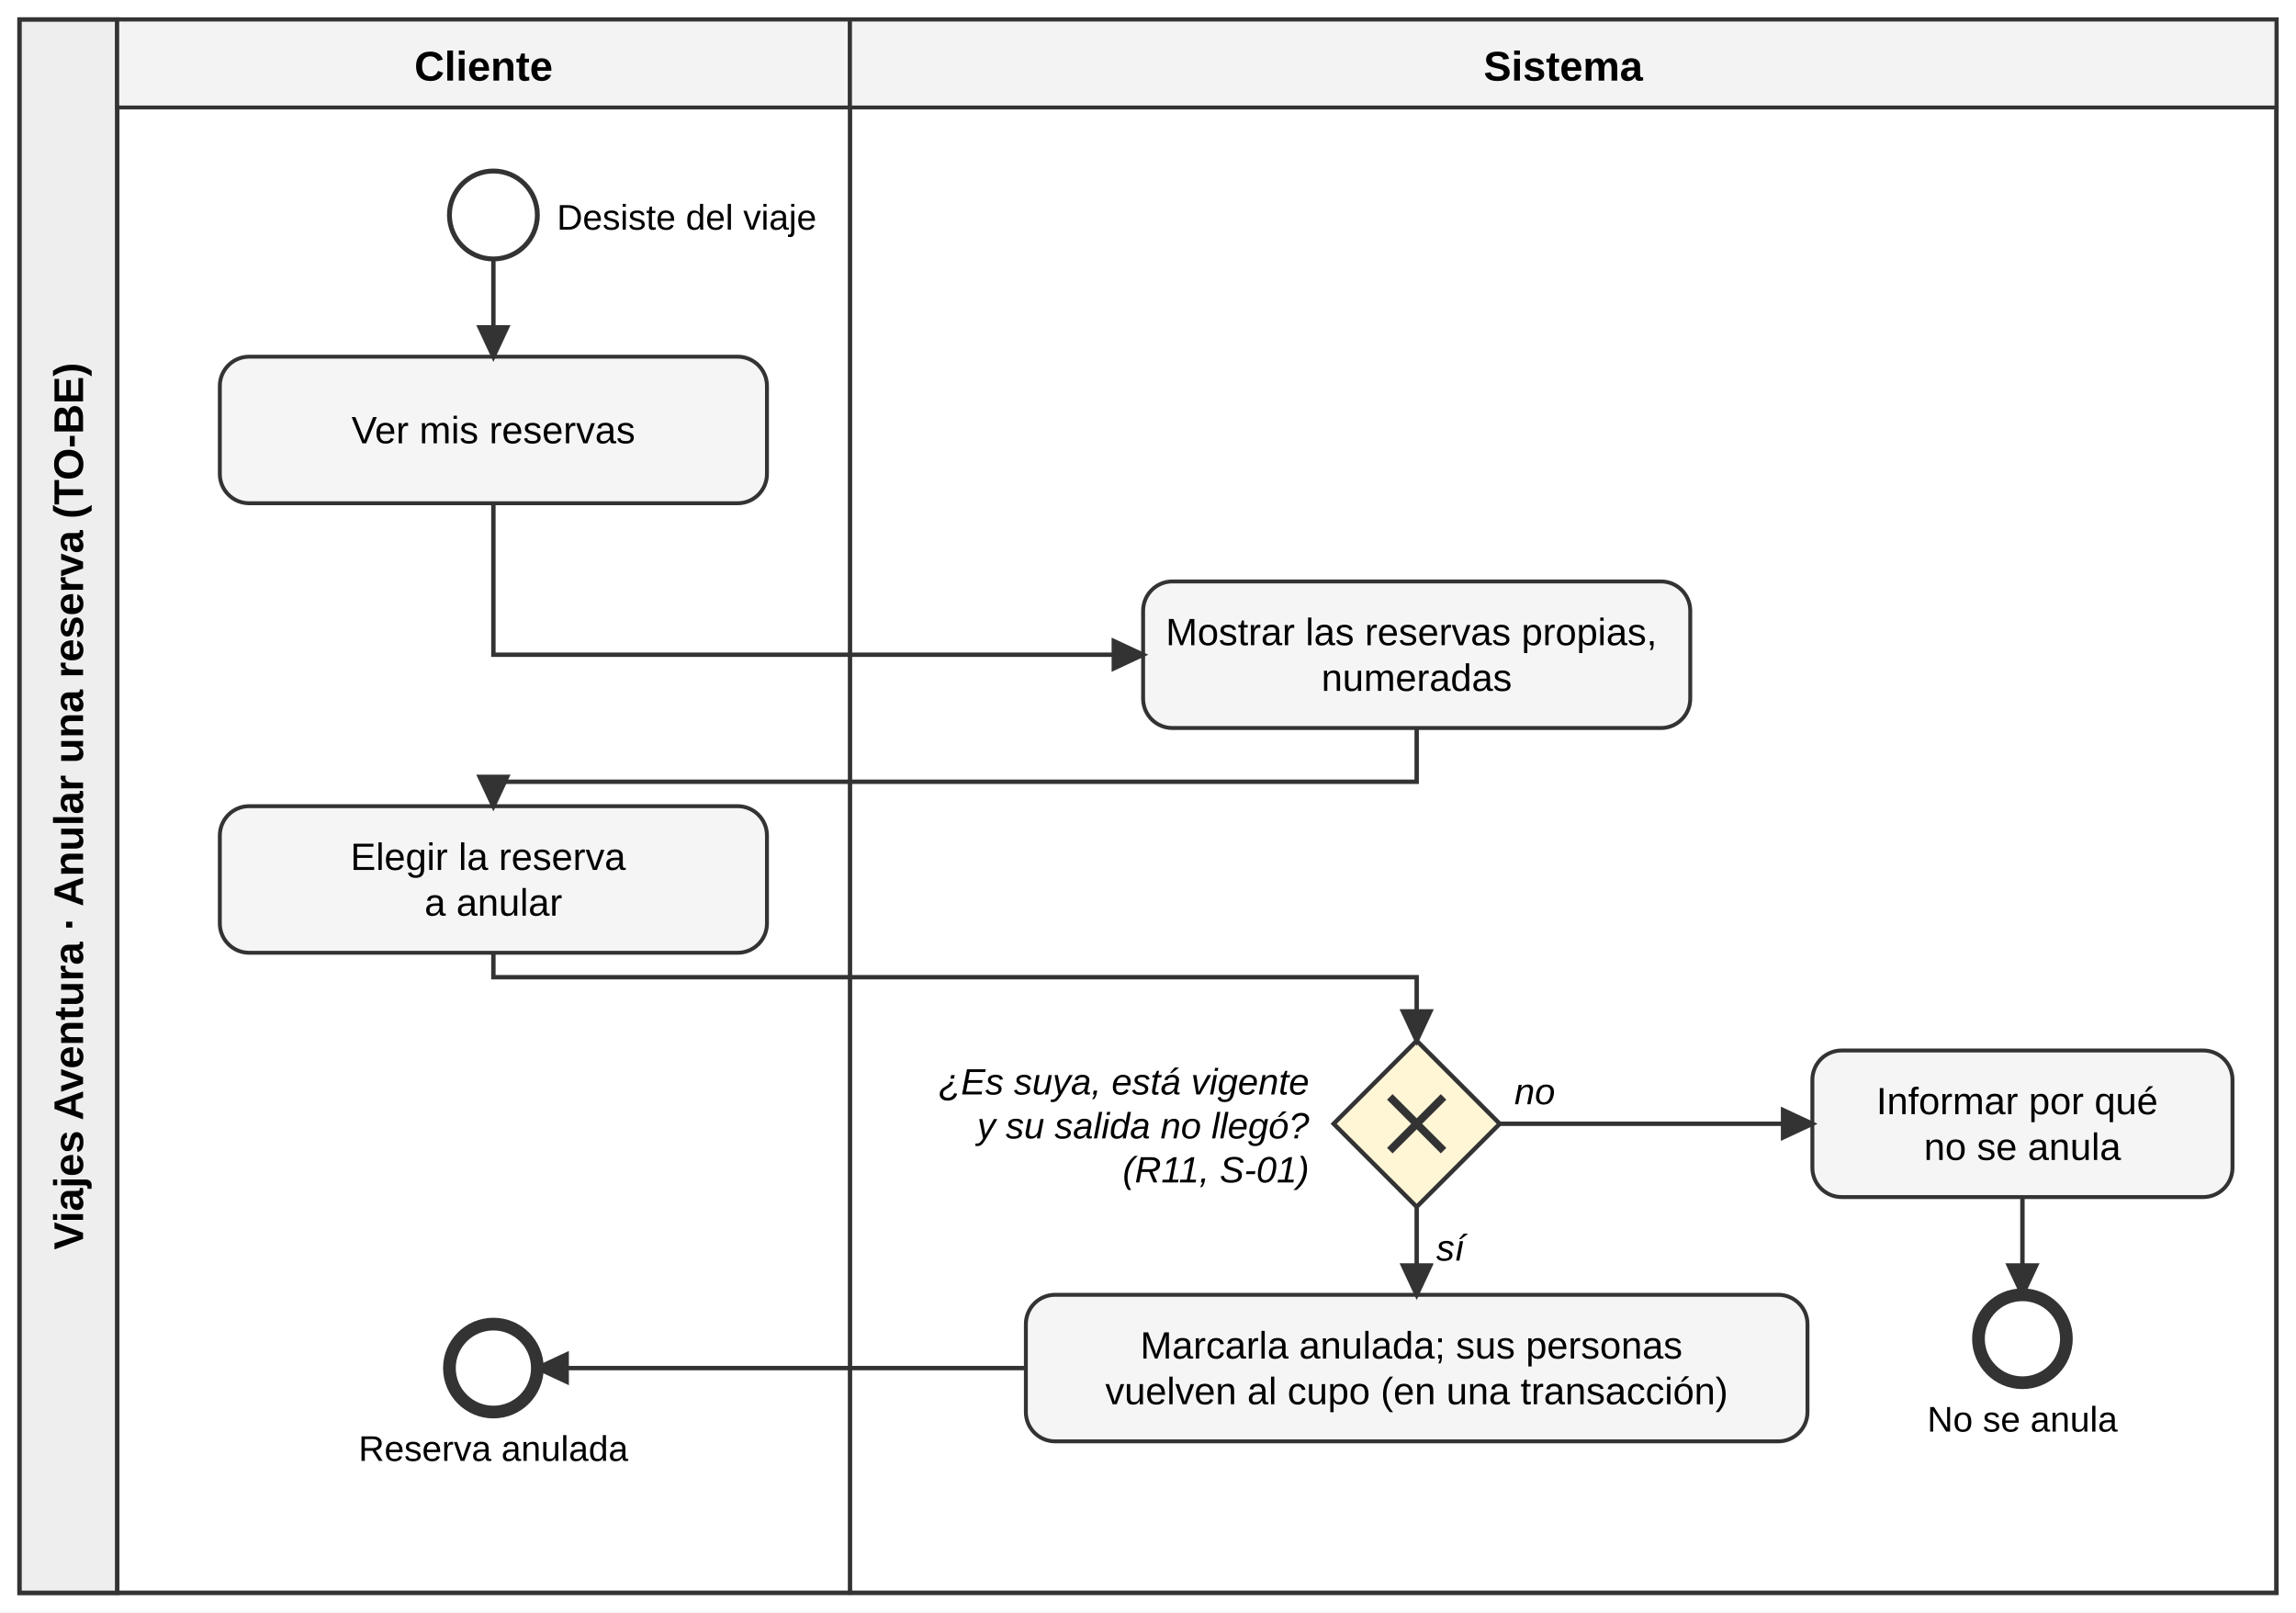
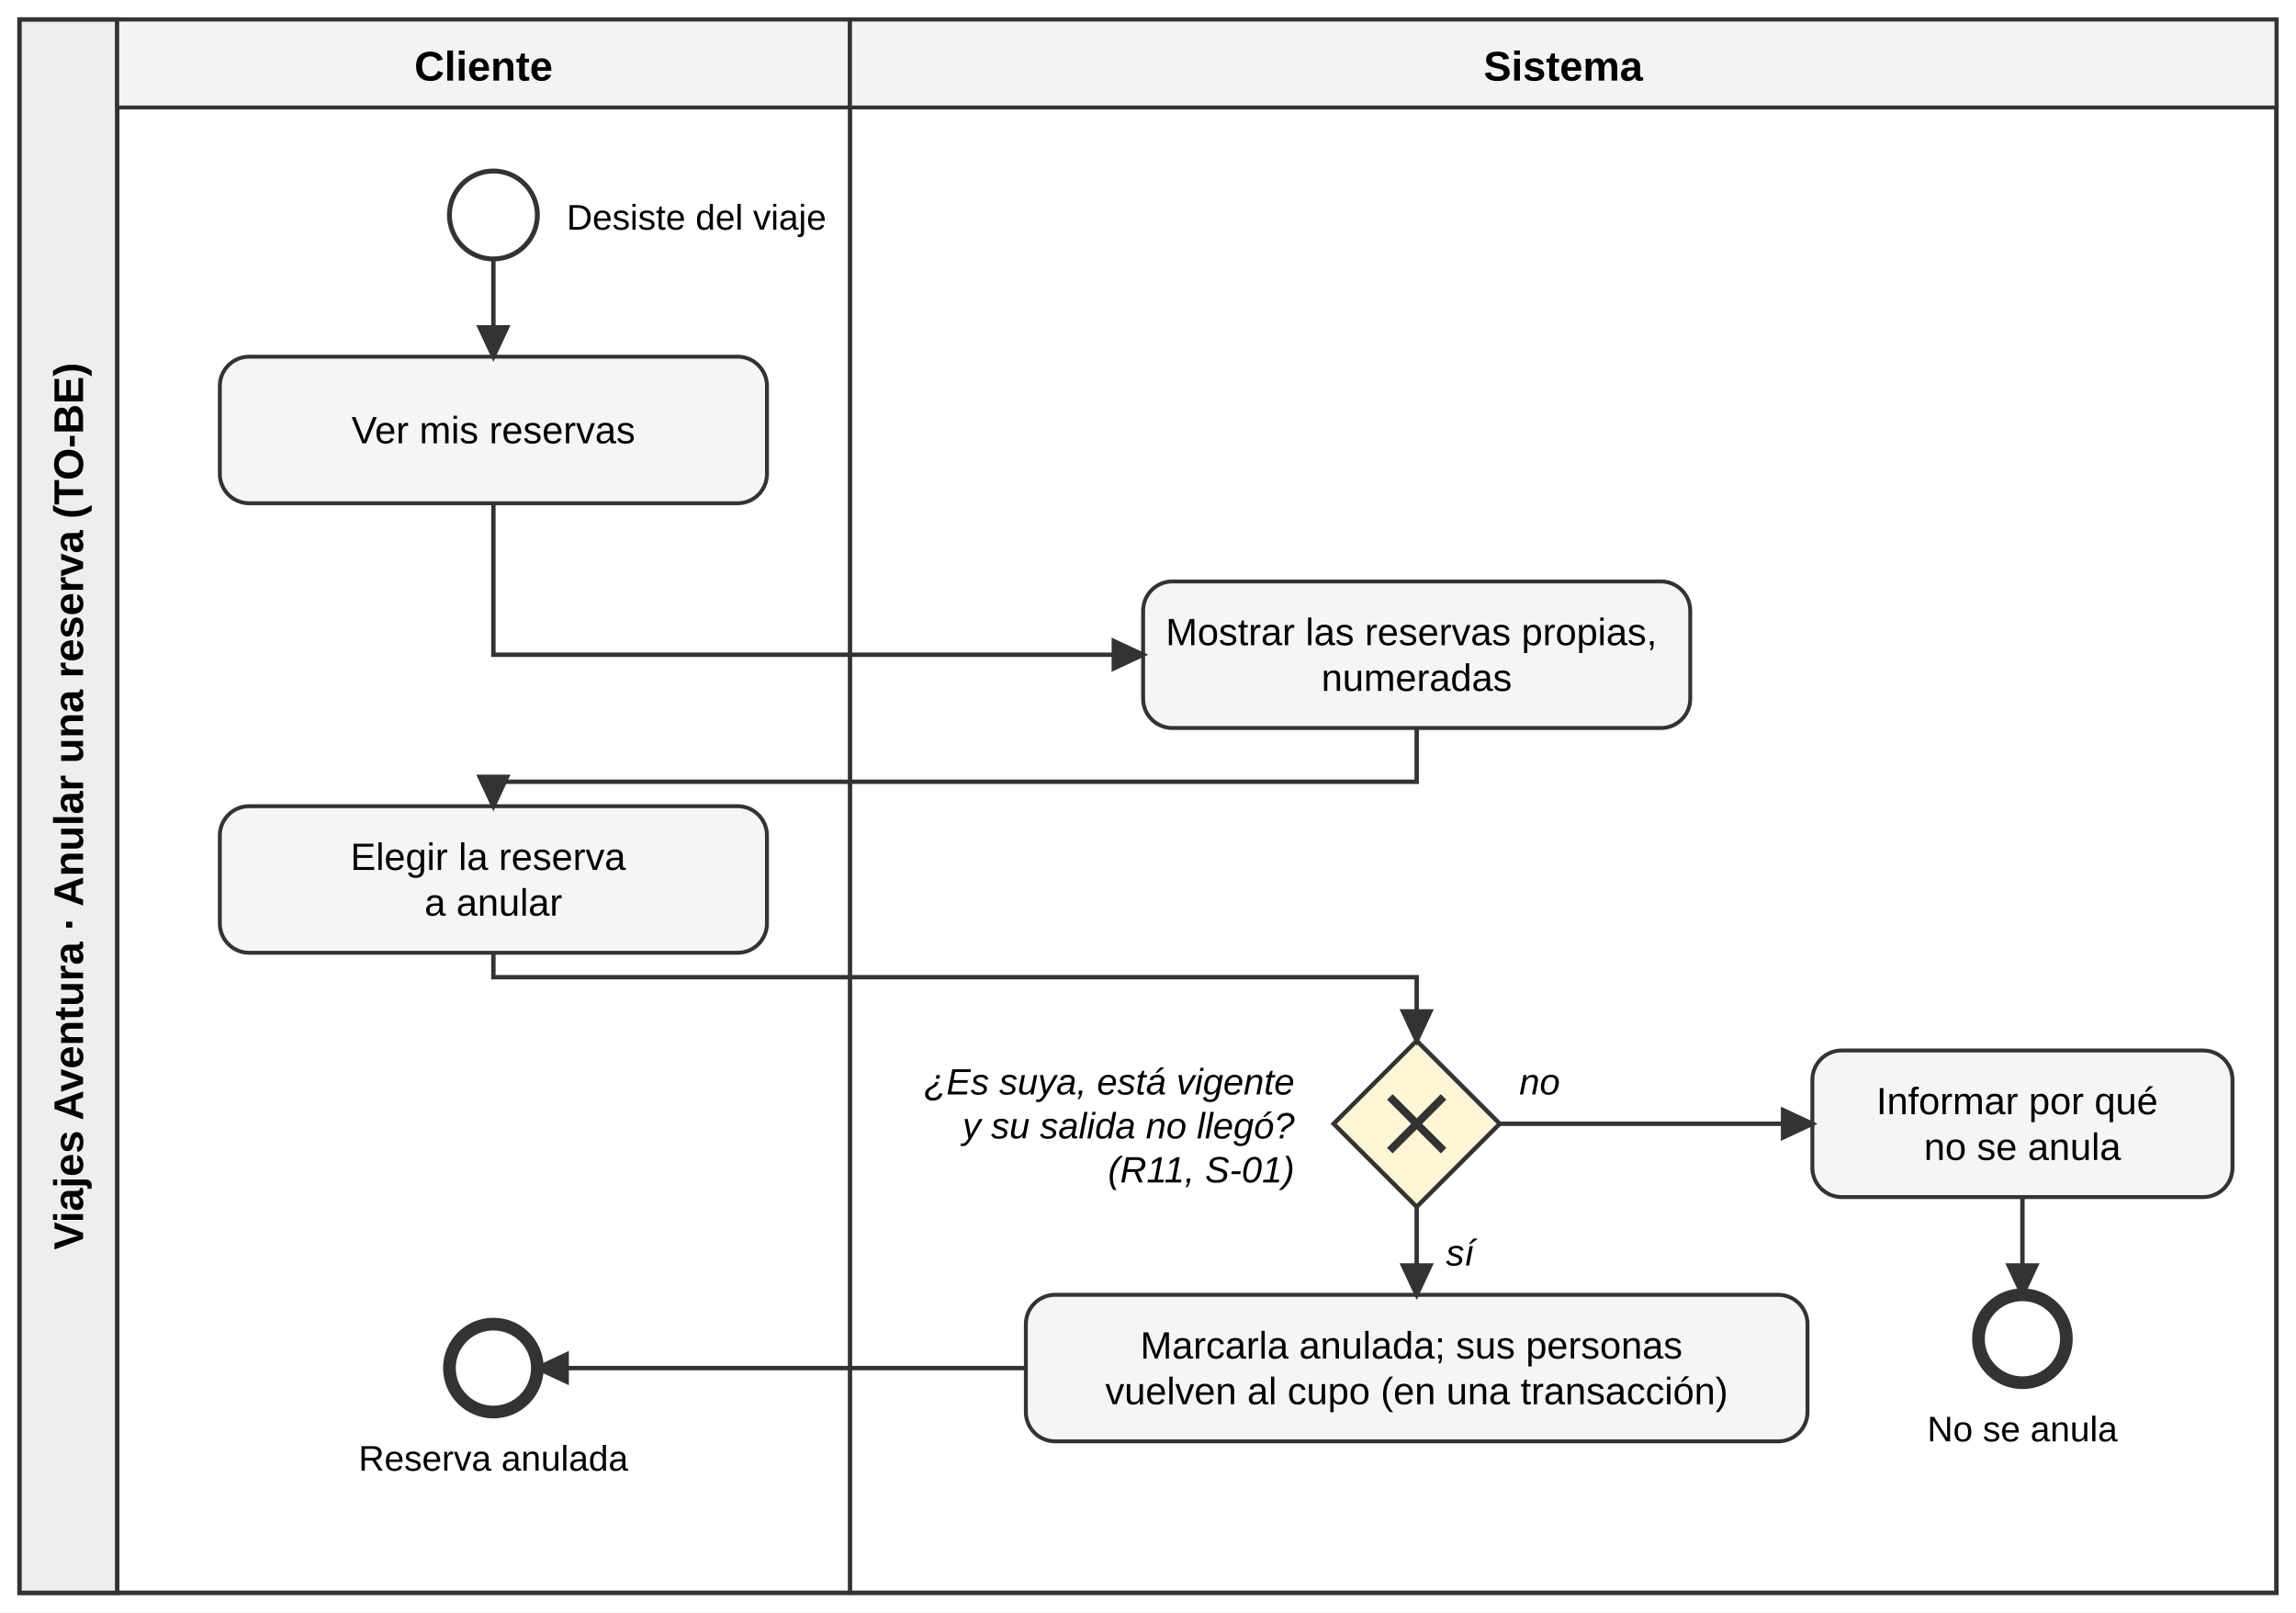
<svg xmlns="http://www.w3.org/2000/svg" width="470pt" height="330pt" viewBox="0 0 470 330">
  <rect width="100%" height="100%" fill="#fff" />
  <rect x="4" y="4" width="462" height="322" rx="0" fill="#ffffff" stroke="#333333" stroke-width="0.9" />
  <rect x="4" y="4" width="20" height="322" rx="0" fill="#eeeeee" stroke="#333333" stroke-width="0.9" />
  <text transform="translate(17,165.0) rotate(-90)" font-family="Liberation Sans" font-size="8.5" font-weight="bold" text-anchor="middle">Viajes Aventura · Anular una reserva (TO-BE)</text>
  <rect x="24" y="4" width="150" height="322" rx="0" fill="none" stroke="#333333" stroke-width="0.8" />
  <rect x="24" y="4" width="150" height="18" rx="0" fill="#f3f3f3" stroke="#333333" stroke-width="0.8" />
  <text x="99.0" y="16.5" font-family="Liberation Sans" font-size="8.5" text-anchor="middle" fill="#000" font-weight="bold">
    <tspan x="99.0" dy="0">Cliente</tspan>
  </text>
  <rect x="174" y="4" width="292" height="322" rx="0" fill="none" stroke="#333333" stroke-width="0.8" />
  <rect x="174" y="4" width="292" height="18" rx="0" fill="#f3f3f3" stroke="#333333" stroke-width="0.8" />
  <text x="320.0" y="16.5" font-family="Liberation Sans" font-size="8.5" text-anchor="middle" fill="#000" font-weight="bold">
    <tspan x="320.0" dy="0">Sistema</tspan>
  </text>
  <circle cx="101" cy="44" r="9" fill="#fff" stroke="#333333" stroke-width="1.0" />
-   <text x="114" y="47.0" font-family="Liberation Sans" font-size="7.3" text-anchor="start" fill="#000">
-     <tspan x="114" dy="0">Desiste del viaje</tspan>
+   <text x="116" y="47.0" font-family="Liberation Sans" font-size="7.3" text-anchor="start" fill="#000">
+     <tspan x="116" dy="0">Desiste del viaje</tspan>
  </text>
  <rect x="45.0" y="73.0" width="112" height="30" rx="6" fill="#f5f5f5" stroke="#333333" stroke-width="0.8" />
  <text x="101" y="90.73" font-family="Liberation Sans" font-size="7.8" text-anchor="middle" fill="#000">
    <tspan x="101" dy="0">Ver mis reservas</tspan>
  </text>
  <rect x="234.0" y="119.0" width="112" height="30" rx="6" fill="#f5f5f5" stroke="#333333" stroke-width="0.8" />
  <text x="290" y="132.05" font-family="Liberation Sans" font-size="7.8" text-anchor="middle" fill="#000">
    <tspan x="290" dy="0">Mostrar las reservas propias,</tspan>
    <tspan x="290" dy="9.36">numeradas</tspan>
  </text>
  <rect x="45.0" y="165.0" width="112" height="30" rx="6" fill="#f5f5f5" stroke="#333333" stroke-width="0.8" />
  <text x="101" y="178.05" font-family="Liberation Sans" font-size="7.8" text-anchor="middle" fill="#000">
    <tspan x="101" dy="0">Elegir la reserva</tspan>
    <tspan x="101" dy="9.36">a anular</tspan>
  </text>
  <path d="M290,213 L307,230 L290,247 L273,230 Z" fill="#fff6d6" stroke="#333333" stroke-width="0.9" />
  <path d="M284.5,224.5 L295.5,235.5 M295.5,224.5 L284.5,235.5" stroke="#333333" stroke-width="1.6" />
-   <text x="268" y="224.0" font-family="Liberation Sans" font-size="7.5" text-anchor="end" fill="#000" font-style="italic">
-     <tspan x="268" dy="0">¿Es suya, está vigente</tspan>
+   <text x="265" y="224.0" font-family="Liberation Sans" font-size="7.5" text-anchor="end" fill="#000" font-style="italic">
+     <tspan x="265" dy="0">¿Es suya, está vigente</tspan>
  </text>
-   <text x="268" y="233.0" font-family="Liberation Sans" font-size="7.5" text-anchor="end" fill="#000" font-style="italic">
-     <tspan x="268" dy="0">y su salida no llegó?</tspan>
+   <text x="265" y="233.0" font-family="Liberation Sans" font-size="7.5" text-anchor="end" fill="#000" font-style="italic">
+     <tspan x="265" dy="0">y su salida no llegó?</tspan>
  </text>
-   <text x="268" y="242.0" font-family="Liberation Sans" font-size="7.5" text-anchor="end" fill="#000" font-style="italic">
-     <tspan x="268" dy="0">(R11, S-01)</tspan>
+   <text x="265" y="242.0" font-family="Liberation Sans" font-size="7.5" text-anchor="end" fill="#000" font-style="italic">
+     <tspan x="265" dy="0">(R11, S-01)</tspan>
  </text>
  <rect x="371.0" y="215.0" width="86" height="30" rx="6" fill="#f5f5f5" stroke="#333333" stroke-width="0.8" />
  <text x="414" y="228.05" font-family="Liberation Sans" font-size="7.8" text-anchor="middle" fill="#000">
    <tspan x="414" dy="0">Informar por qué</tspan>
    <tspan x="414" dy="9.36">no se anula</tspan>
  </text>
  <circle cx="414" cy="274" r="9" fill="#fff" stroke="#333333" stroke-width="2.6" />
-   <text x="414" y="293" font-family="Liberation Sans" font-size="7.3" text-anchor="middle" fill="#000">
+   <text x="414" y="295" font-family="Liberation Sans" font-size="7.3" text-anchor="middle" fill="#000">
    <tspan x="414" dy="0">No se anula</tspan>
  </text>
  <rect x="210.0" y="265.0" width="160" height="30" rx="6" fill="#f5f5f5" stroke="#333333" stroke-width="0.8" />
  <text x="290" y="278.05" font-family="Liberation Sans" font-size="7.8" text-anchor="middle" fill="#000">
    <tspan x="290" dy="0">Marcarla anulada; sus personas</tspan>
    <tspan x="290" dy="9.36">vuelven al cupo (en una transacción)</tspan>
  </text>
  <circle cx="101" cy="280" r="9" fill="#fff" stroke="#333333" stroke-width="2.6" />
-   <text x="101" y="299" font-family="Liberation Sans" font-size="7.3" text-anchor="middle" fill="#000">
+   <text x="101" y="301" font-family="Liberation Sans" font-size="7.3" text-anchor="middle" fill="#000">
    <tspan x="101" dy="0">Reserva anulada</tspan>
  </text>
  <path d="M101,53 L101,73.0" fill="none" stroke="#333333" stroke-width="0.9" />
  <path d="M98.2,67.0 L101,73.0 L103.8,67.0 Z" fill="#333333" stroke="#333333" stroke-width="0.9" />
  <path d="M101,103.0 L101,134 L234.0,134" fill="none" stroke="#333333" stroke-width="0.9" />
  <path d="M228.0,136.8 L234.0,134 L228.0,131.2 Z" fill="#333333" stroke="#333333" stroke-width="0.9" />
  <path d="M290,149.0 L290,160 L101,160 L101,165.0" fill="none" stroke="#333333" stroke-width="0.9" />
  <path d="M98.2,159.0 L101,165.0 L103.8,159.0 Z" fill="#333333" stroke="#333333" stroke-width="0.9" />
  <path d="M101,195.0 L101,200 L290,200 L290,213" fill="none" stroke="#333333" stroke-width="0.9" />
  <path d="M287.2,207.0 L290,213 L292.8,207.0 Z" fill="#333333" stroke="#333333" stroke-width="0.9" />
  <path d="M307,230 L371,230" fill="none" stroke="#333333" stroke-width="0.9" />
  <path d="M365.0,232.8 L371,230 L365.0,227.2 Z" fill="#333333" stroke="#333333" stroke-width="0.9" />
-   <text x="310" y="226" font-family="Liberation Sans" font-size="7.5" text-anchor="start" fill="#000" font-style="italic" style="paint-order:stroke" stroke="#fff" stroke-width="2.6" stroke-linejoin="round">
-     <tspan x="310" dy="0">no</tspan>
+   <text x="311" y="224" font-family="Liberation Sans" font-size="7.5" text-anchor="start" fill="#000" font-style="italic" style="paint-order:stroke" stroke="#fff" stroke-width="2.6" stroke-linejoin="round">
+     <tspan x="311" dy="0">no</tspan>
  </text>
  <path d="M414,245.0 L414,265" fill="none" stroke="#333333" stroke-width="0.9" />
  <path d="M411.2,259.0 L414,265 L416.8,259.0 Z" fill="#333333" stroke="#333333" stroke-width="0.9" />
  <path d="M290,247 L290,265.0" fill="none" stroke="#333333" stroke-width="0.9" />
  <path d="M287.2,259.0 L290,265.0 L292.8,259.0 Z" fill="#333333" stroke="#333333" stroke-width="0.9" />
-   <text x="294" y="258" font-family="Liberation Sans" font-size="7.5" text-anchor="start" fill="#000" font-style="italic" style="paint-order:stroke" stroke="#fff" stroke-width="2.6" stroke-linejoin="round">
-     <tspan x="294" dy="0">sí</tspan>
+   <text x="296" y="259" font-family="Liberation Sans" font-size="7.5" text-anchor="start" fill="#000" font-style="italic" style="paint-order:stroke" stroke="#fff" stroke-width="2.6" stroke-linejoin="round">
+     <tspan x="296" dy="0">sí</tspan>
  </text>
  <path d="M210,280 L110,280" fill="none" stroke="#333333" stroke-width="0.9" />
  <path d="M116.0,277.2 L110,280 L116.0,282.8 Z" fill="#333333" stroke="#333333" stroke-width="0.9" />
</svg>
